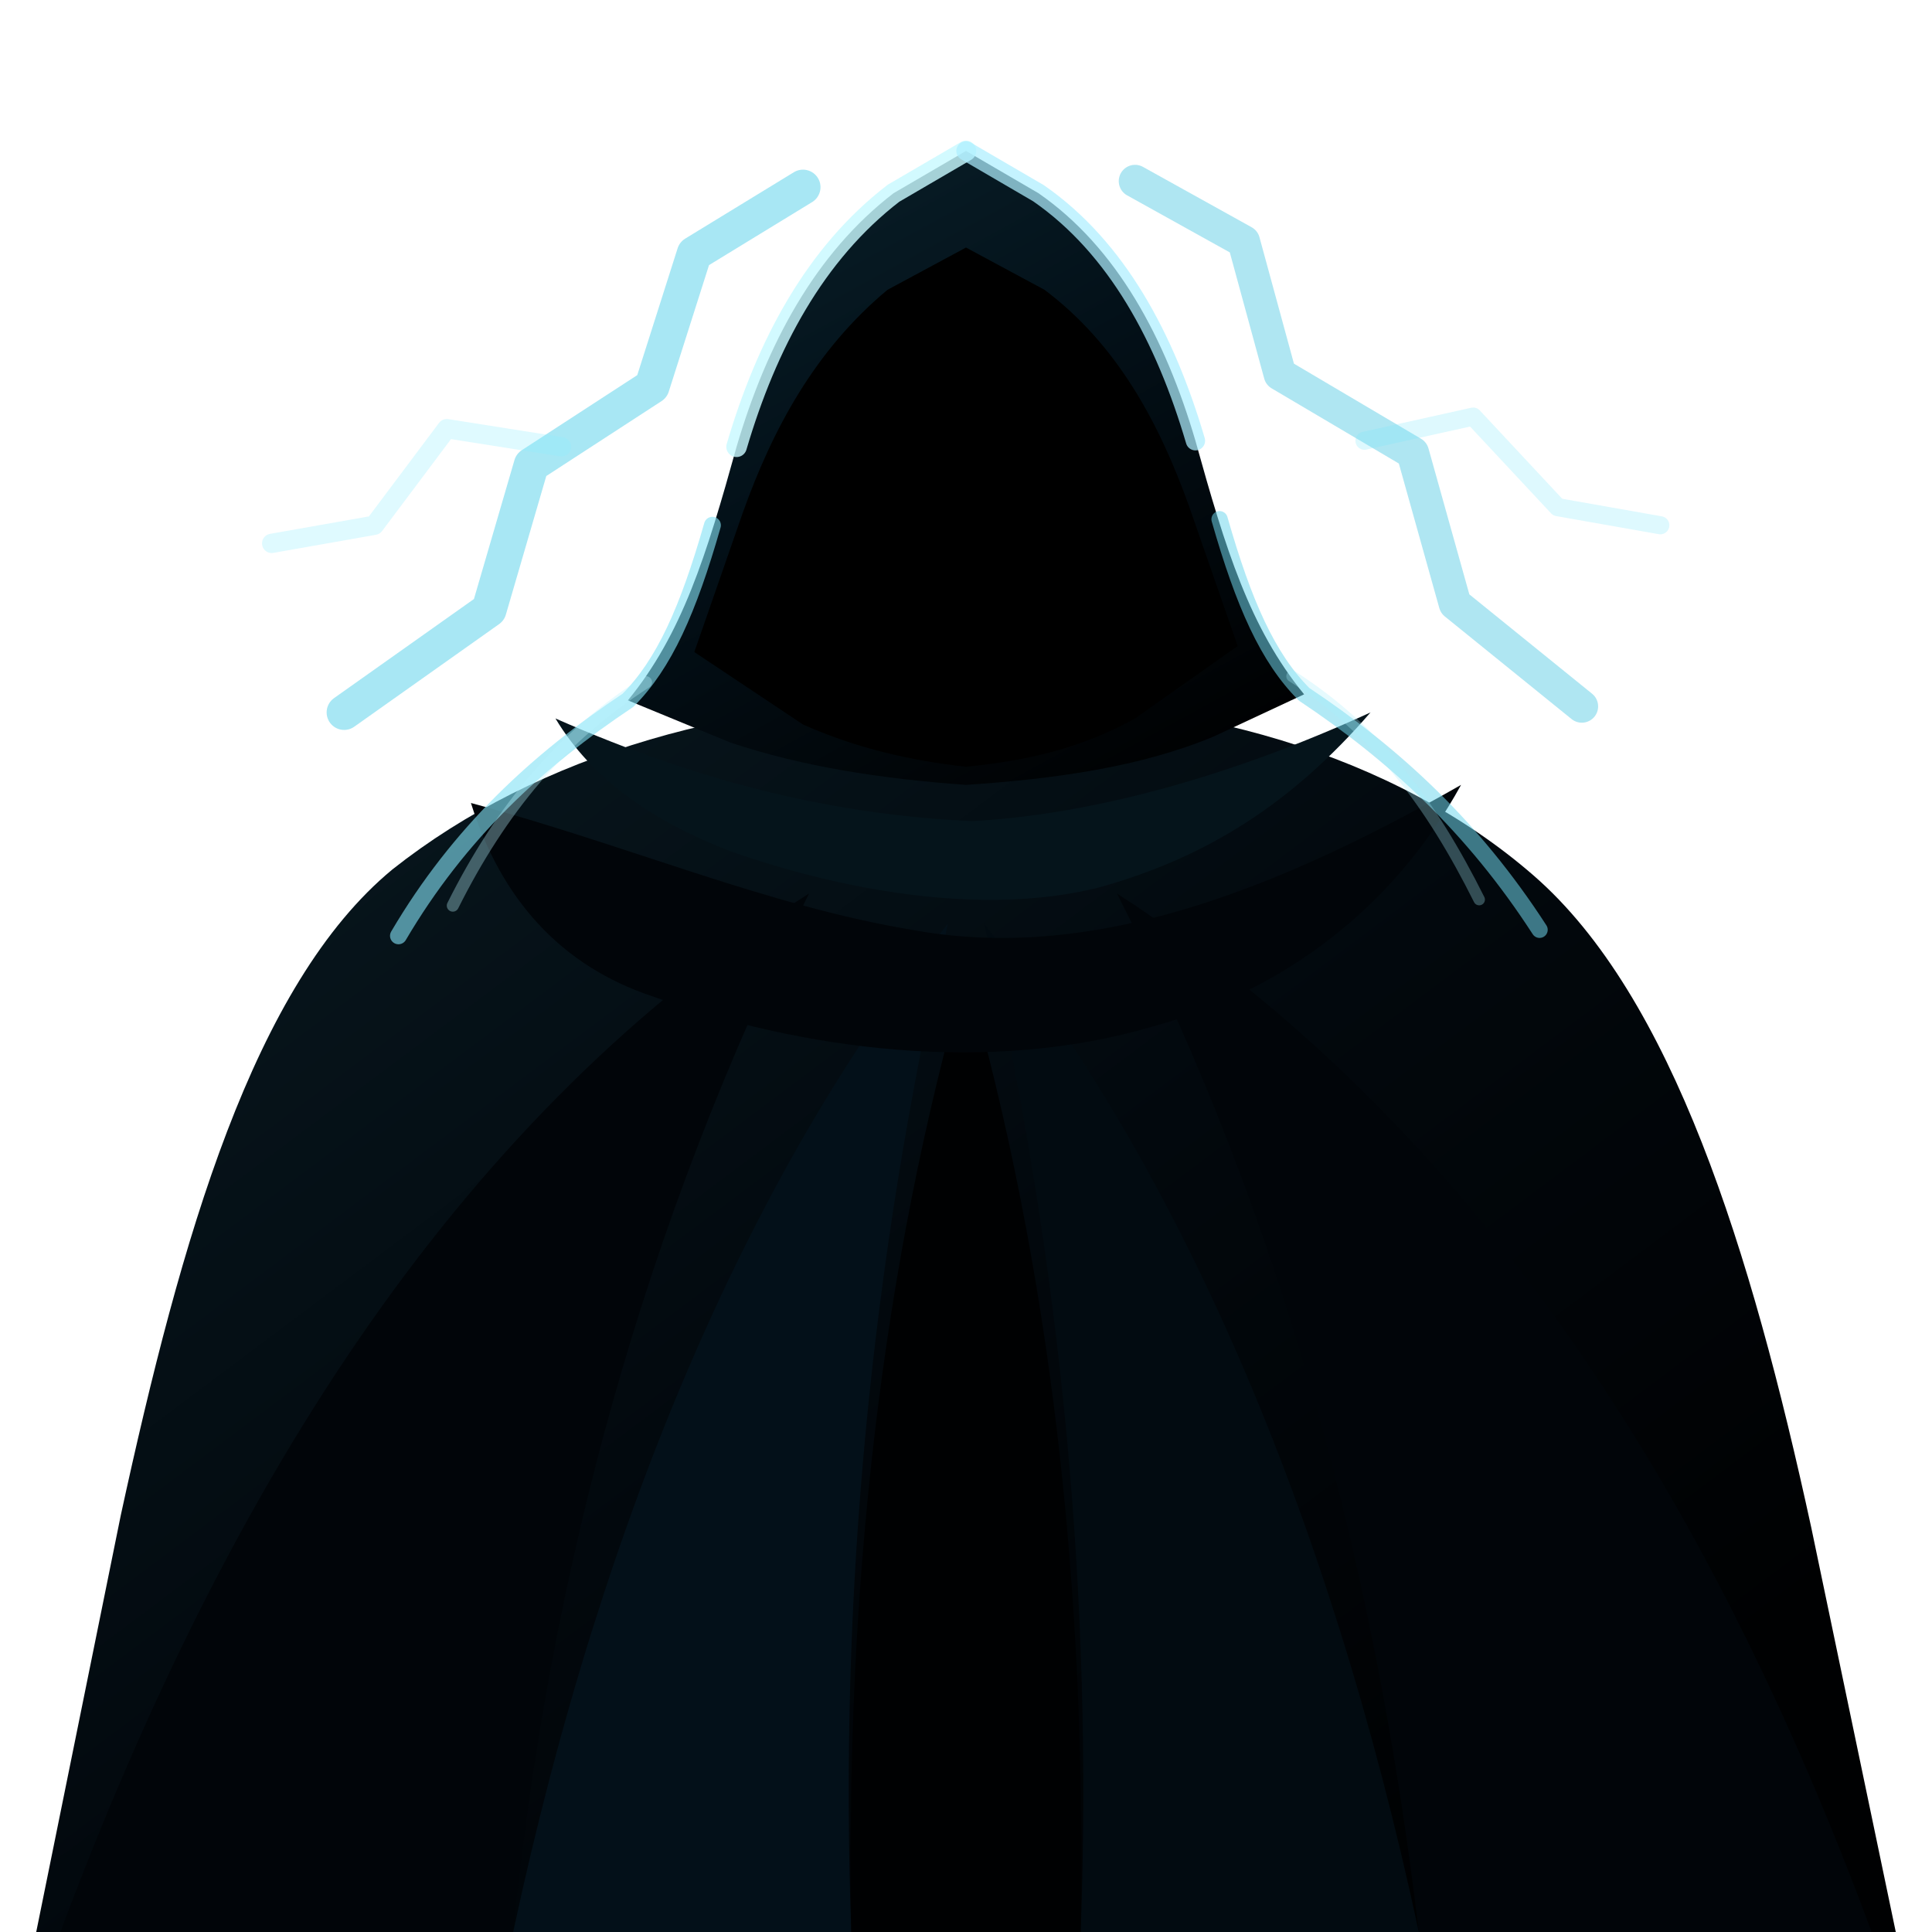
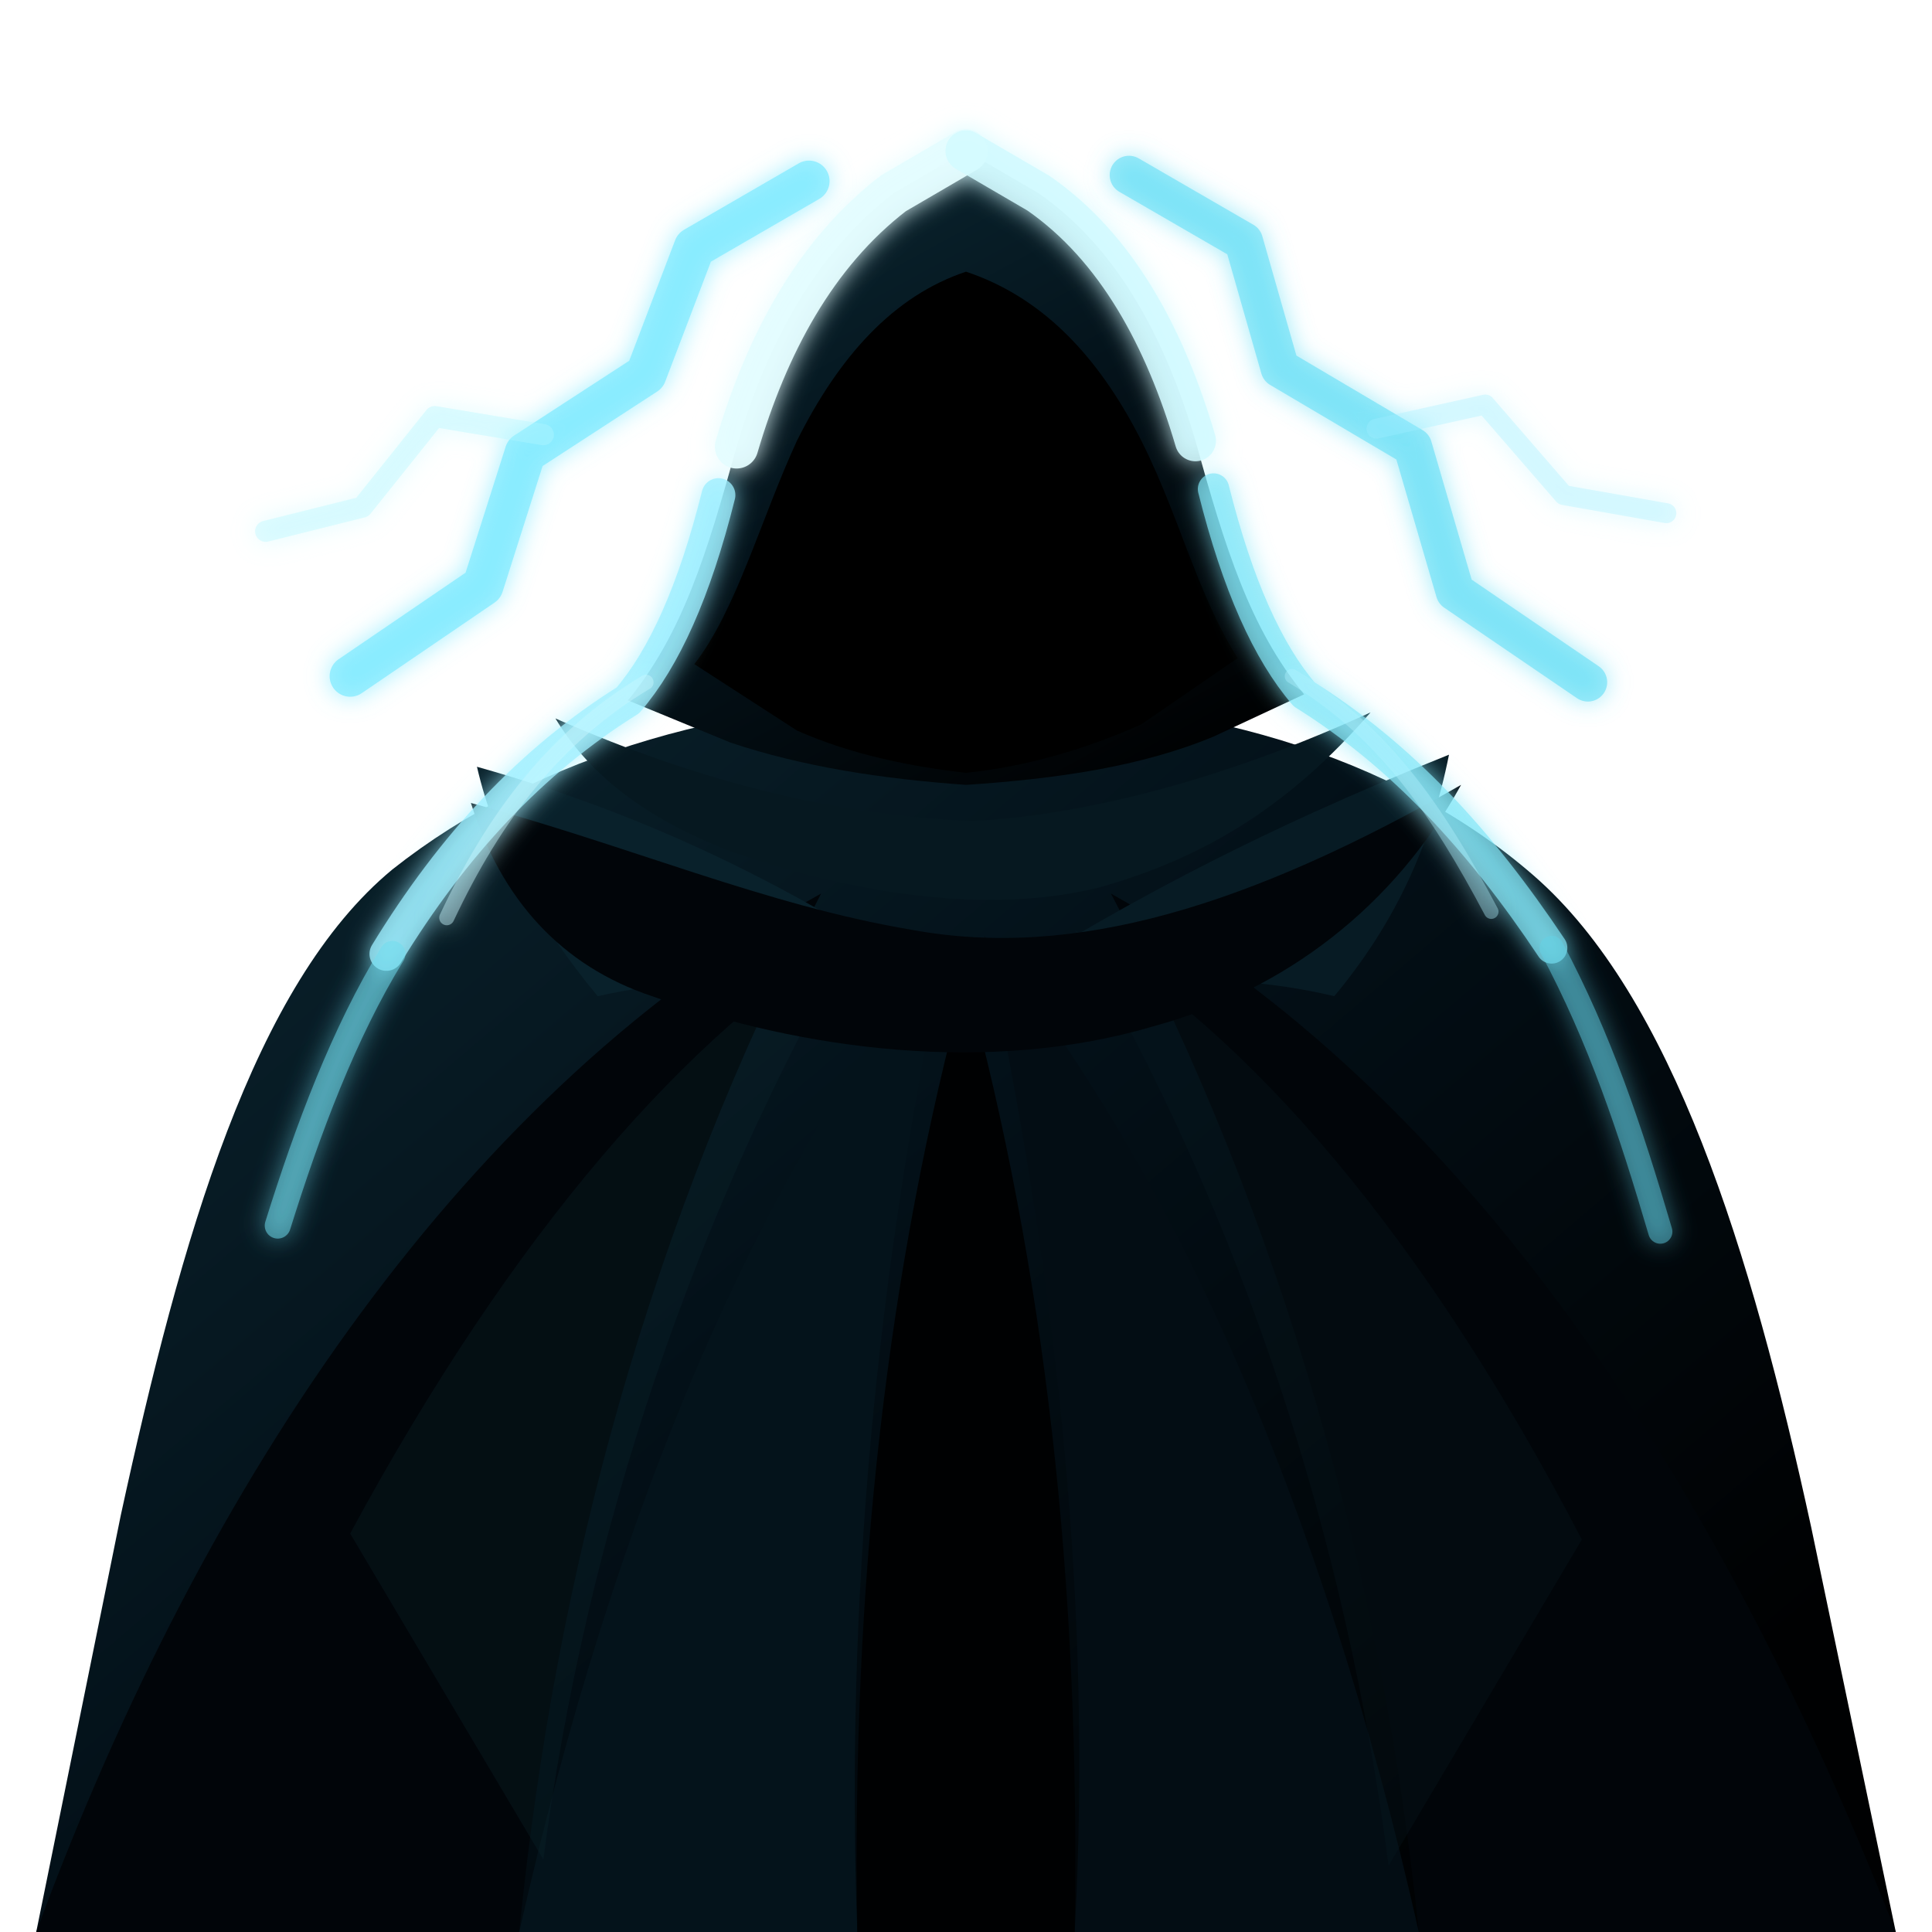
- <svg xmlns="http://www.w3.org/2000/svg" viewBox="0 0 32 32" role="img" aria-labelledby="v20m-title v20m-desc" data-brand-v20-micro-candidate="v20.1-reference-micro" data-brand-reference-decision="not-reference-approved">
+ <svg xmlns="http://www.w3.org/2000/svg" viewBox="0 0 32 32" role="img" aria-labelledby="v20m2-title v20m2-desc" data-brand-v20-micro-candidate="v20.2-reference-micro-rim" data-brand-reference-decision="not-reference-approved">
  <defs>
-     <linearGradient id="m-cloak" x1="8" y1="12" x2="23" y2="32" gradientUnits="userSpaceOnUse">
-       <stop stop-color="#07151c" />
-       <stop offset=".48" stop-color="#02080d" />
+     <linearGradient id="m2-cloak" x1="7" y1="12" x2="24" y2="32" gradientUnits="userSpaceOnUse">
+       <stop stop-color="#09202a" />
+       <stop offset=".42" stop-color="#031018" />
      <stop offset="1" stop-color="#000102" />
    </linearGradient>
-     <linearGradient id="m-hood" x1="13" y1="2" x2="19" y2="13" gradientUnits="userSpaceOnUse">
-       <stop stop-color="#09202a" />
-       <stop offset=".45" stop-color="#031018" />
+     <linearGradient id="m2-hood" x1="13" y1="2" x2="19" y2="13" gradientUnits="userSpaceOnUse">
+       <stop stop-color="#0b2833" />
+       <stop offset=".48" stop-color="#04131b" />
      <stop offset="1" stop-color="#000102" />
    </linearGradient>
+     <filter id="m2-glow" x="-100%" y="-100%" width="300%" height="300%">
+       <feGaussianBlur stdDeviation=".2" result="b" />
+       <feMerge>
+         <feMergeNode in="b" />
+         <feMergeNode in="SourceGraphic" />
+       </feMerge>
+     </filter>
  </defs>
-   <g data-brand-micro-field-rear="" aria-hidden="true" fill="none" stroke-linecap="round" stroke-linejoin="round">
-     <path d="M13.3 3.1L11.5 4.2L10.8 6.4L8.8 7.7L8.1 10.1L5.7 11.8" stroke="#42cbe7" stroke-opacity=".46" stroke-width=".58" />
-     <path d="M18.8 3L20.6 4L21.2 6.2L23.4 7.5L24.1 10L26.2 11.7" stroke="#39c2df" stroke-opacity=".4" stroke-width=".54" />
-     <path d="M9.3 7.4L7.4 7.1L6.2 8.7L4.5 9" stroke="#8ceeff" stroke-opacity=".28" stroke-width=".32" />
-     <path d="M22.6 7.3L24.4 6.9L25.8 8.4L27.5 8.7" stroke="#78e6fa" stroke-opacity=".24" stroke-width=".3" />
+   <g data-brand-micro-field-rear="" aria-hidden="true" fill="none" stroke-linecap="round" stroke-linejoin="round" filter="url(#m2-glow)">
+     <path d="M13.4 3L11.5 4.1L10.7 6.2L8.7 7.5L8 9.7L5.8 11.2" stroke="#7beaff" stroke-opacity=".68" stroke-width=".68" />
+     <path d="M18.7 2.9L20.6 4L21.2 6.1L23.4 7.4L24.1 9.8L26.3 11.3" stroke="#65ddf5" stroke-opacity=".6" stroke-width=".64" />
+     <path d="M9 7.2L7.2 6.9L6 8.4L4.4 8.8" stroke="#b7f7ff" stroke-opacity=".38" stroke-width=".35" />
+     <path d="M22.8 7.1L24.6 6.7L25.9 8.2L27.6 8.5" stroke="#a0f1ff" stroke-opacity=".33" stroke-width=".33" />
  </g>
  <g data-brand-micro-figure="">
-     <path id="v20m-cloak" data-brand-micro-cloak="" d="M16 11.6C12.3 11.5 8.9 12.5 6.5 14.4C4.2 16.3 3 20.5 2 25.1L.6 32H31.4L30 25.3C29 20.7 27.7 16.5 25.4 14.5C23.1 12.5 19.7 11.5 16 11.6Z" fill="url(#m-cloak)" />
+     <path id="v20m2-cloak" data-brand-micro-cloak="" d="M16 11.6C12.3 11.5 8.9 12.5 6.5 14.4C4.2 16.3 3 20.5 2 25.1L.6 32H31.4L30 25.3C29 20.7 27.7 16.5 25.4 14.5C23.1 12.5 19.7 11.5 16 11.6Z" fill="url(#m2-cloak)" />
    <g data-brand-micro-folds="">
-       <path d="M1 32C3.8 24.5 7.7 18.4 13.4 14.8C10.7 20.2 9.1 26 8.5 32Z" fill="#010509" />
-       <path d="M31 32C28.3 24.7 24.4 18.6 18.5 14.8C21.3 20.3 22.8 26.1 23.5 32Z" fill="#010509" />
-       <path d="M8.5 32C10 25 12.5 19.3 15.7 15.3C14.4 21 13.9 26.5 14.1 32Z" fill="#031019" />
-       <path d="M23.5 32C22 25 19.5 19.3 16.3 15.3C17.6 21 18.1 26.5 17.9 32Z" fill="#020b11" />
-       <path d="M14.1 32C14 26.3 14.6 21 16 16.1C17.4 21 18 26.3 17.9 32Z" fill="#000102" />
+       <path d="M.6 32C3.4 24.4 7.8 18 13.6 14.8C10.8 20.2 9.2 26 8.6 32Z" fill="#010509" />
+       <path d="M31.4 32C28.5 24.6 24.3 18.1 18.4 14.8C21.3 20.3 22.9 26.2 23.5 32Z" fill="#010509" />
+       <path d="M8.6 32C10.2 24.9 12.6 19.4 15.7 15.5C14.5 21.1 14 26.6 14.2 32Z" fill="#04131b" />
+       <path d="M23.5 32C21.9 24.9 19.4 19.3 16.3 15.5C17.5 21.1 18.1 26.6 17.8 32Z" fill="#030d14" />
+       <path d="M14.2 32C14.1 26.2 14.7 21 16 16.2C17.3 21 17.9 26.2 17.8 32Z" fill="#000102" />
+       <path d="M5.8 25.4C8.5 20.4 11.4 17.1 14.2 15.4C11.5 20.1 9.7 25.4 9 30.8Z" fill="#0a2630" opacity=".28" />
+       <path d="M26.2 25.5C23.6 20.5 20.7 17.1 17.8 15.4C20.6 20.2 22.3 25.5 23 30.9Z" fill="#071e27" opacity=".24" />
    </g>
-     <path id="v20m-hood" data-brand-micro-hood="" d="M16 2.5L14.8 3.2C13.5 4.2 12.7 5.7 12.2 7.4C11.7 9.2 11.3 10.5 10.4 11.6L12.1 12.3C13.3 12.7 14.6 12.9 16 13C17.5 12.9 18.9 12.7 20.1 12.2L21.6 11.5C20.7 10.4 20.3 9.1 19.8 7.3C19.3 5.6 18.5 4.1 17.2 3.2L16 2.5Z" fill="url(#m-hood)" />
-     <path id="v20m-face" data-brand-micro-face="" d="M16 4.1L14.7 4.8C13.5 5.8 12.8 7.1 12.3 8.5L11.5 10.8L13.3 12C14.2 12.4 15.1 12.6 16 12.7C17 12.6 17.9 12.4 18.8 11.9L20.5 10.7L19.7 8.4C19.2 7 18.5 5.7 17.3 4.8L16 4.1Z" fill="#000" />
+     <path id="v20m2-hood" data-brand-micro-hood="" d="M16 2.5L14.8 3.2C13.5 4.2 12.7 5.7 12.2 7.4C11.7 9.2 11.3 10.5 10.4 11.6L12.1 12.3C13.3 12.7 14.6 12.9 16 13C17.5 12.9 18.9 12.7 20.1 12.2L21.6 11.5C20.7 10.4 20.3 9.1 19.8 7.3C19.3 5.6 18.5 4.1 17.2 3.2L16 2.5Z" fill="url(#m2-hood)" />
+     <path id="v20m2-face" data-brand-micro-face="" d="M16 4.5C14.8 4.9 13.9 5.9 13.2 7.3C12.6 8.6 12.2 10.1 11.5 11L13.2 12.1C14.1 12.5 15.1 12.7 16 12.8C17 12.7 18 12.4 18.9 12L20.5 10.9C19.8 9.8 19.5 8.4 18.8 7.1C18.1 5.8 17.2 4.9 16 4.5Z" fill="#000" />
    <g data-brand-micro-cowl="">
-       <path d="M9.2 11.9C11.7 13 13.9 13.5 16.1 13.6C18 13.5 20.3 12.9 22.7 11.8C21.4 13.3 20 14.2 18.2 14.7C16.2 15.2 13.8 14.7 12.1 14.1C10.8 13.6 9.8 12.9 9.2 11.9Z" fill="#05141b" />
+       <path d="M7.9 12.7C11.1 13.6 13.8 15 16.7 17.1C14.5 16.3 12.1 16 9.9 16.5C8.9 15.3 8.2 14 7.9 12.7Z" fill="#09212b" />
+       <path d="M24 12.5C21 13.7 18.2 15.1 15.3 17.1C17.6 16.2 20 16 22.1 16.5C23.1 15.3 23.7 14 24 12.5Z" fill="#071b24" />
+       <path d="M9.2 11.9C11.7 13 13.9 13.5 16.1 13.6C18 13.5 20.3 12.9 22.7 11.8C21.4 13.3 20 14.2 18.2 14.7C16.2 15.2 13.8 14.7 12.1 14.1C10.8 13.6 9.8 12.9 9.2 11.9Z" fill="#061820" />
      <path d="M7.8 13.3C10.4 14 12.7 15 15.1 15.4C17.8 15.9 20.7 15 24.2 13C23.1 15 21.3 16.4 19.1 17C16.4 17.8 13.3 17.4 10.8 16.5C9.3 16 8.3 14.9 7.8 13.3Z" fill="#010509" />
    </g>
-     <g data-brand-micro-rim="" fill="none" stroke-linecap="round" stroke-linejoin="round">
-       <path d="M16 2.5L14.8 3.2C13.5 4.2 12.7 5.7 12.2 7.4" stroke="#c8f8ff" stroke-opacity=".82" stroke-width=".34" />
-       <path d="M16 2.5L17.2 3.2C18.5 4.1 19.3 5.6 19.8 7.3" stroke="#aeefff" stroke-opacity=".72" stroke-width=".32" />
-       <path d="M11.8 8.7C11.4 10.1 11 11 10.4 11.6C8.9 12.6 7.6 13.8 6.6 15.5" stroke="#83e2f5" stroke-opacity=".61" stroke-width=".28" />
-       <path d="M20.2 8.6C20.6 10 21 10.9 21.6 11.5C23.1 12.5 24.4 13.7 25.5 15.4" stroke="#6fd7ed" stroke-opacity=".54" stroke-width=".27" />
+     <g data-brand-micro-rim="" fill="none" stroke-linecap="round" stroke-linejoin="round" filter="url(#m2-glow)">
+       <path d="M16 2.5L14.8 3.2C13.5 4.2 12.7 5.7 12.2 7.4" stroke="#e4fdff" stroke-opacity=".94" stroke-width=".72" />
+       <path d="M16 2.5L17.2 3.2C18.5 4.1 19.3 5.6 19.8 7.3" stroke="#d2faff" stroke-opacity=".87" stroke-width=".68" />
+       <path d="M11.9 8.2C11.5 9.8 11 10.9 10.4 11.6C8.8 12.6 7.5 14 6.4 15.8" stroke="#9defff" stroke-opacity=".76" stroke-width=".56" />
+       <path d="M20.1 8.1C20.5 9.7 21 10.8 21.6 11.5C23.2 12.5 24.5 13.9 25.7 15.7" stroke="#83e6f8" stroke-opacity=".68" stroke-width=".52" />
+       <path d="M6.5 15.8C5.7 17.1 5.1 18.7 4.6 20.3" stroke="#70ddef" stroke-opacity=".52" stroke-width=".43" />
+       <path d="M25.7 15.7C26.5 17.2 27 18.7 27.5 20.4" stroke="#62d4e9" stroke-opacity=".46" stroke-width=".4" />
    </g>
  </g>
-   <g data-brand-micro-field-front="" aria-hidden="true" fill="none" stroke-linecap="round">
-     <path d="M10.7 11.3C9.3 12.2 8.3 13.4 7.5 15" stroke="#b9f4ff" stroke-opacity=".34" stroke-width=".2" />
-     <path d="M21.4 11.2C22.8 12.1 23.7 13.3 24.5 14.9" stroke="#a7eefb" stroke-opacity=".3" stroke-width=".19" />
+   <g data-brand-micro-field-front="" aria-hidden="true" fill="none" stroke-linecap="round" filter="url(#m2-glow)">
+     <path d="M10.7 11.3C9.2 12.2 8.2 13.5 7.4 15.2" stroke="#c8f8ff" stroke-opacity=".44" stroke-width=".25" />
+     <path d="M21.4 11.2C22.9 12.1 23.8 13.4 24.7 15.1" stroke="#b2f2ff" stroke-opacity=".39" stroke-width=".24" />
  </g>
</svg>
